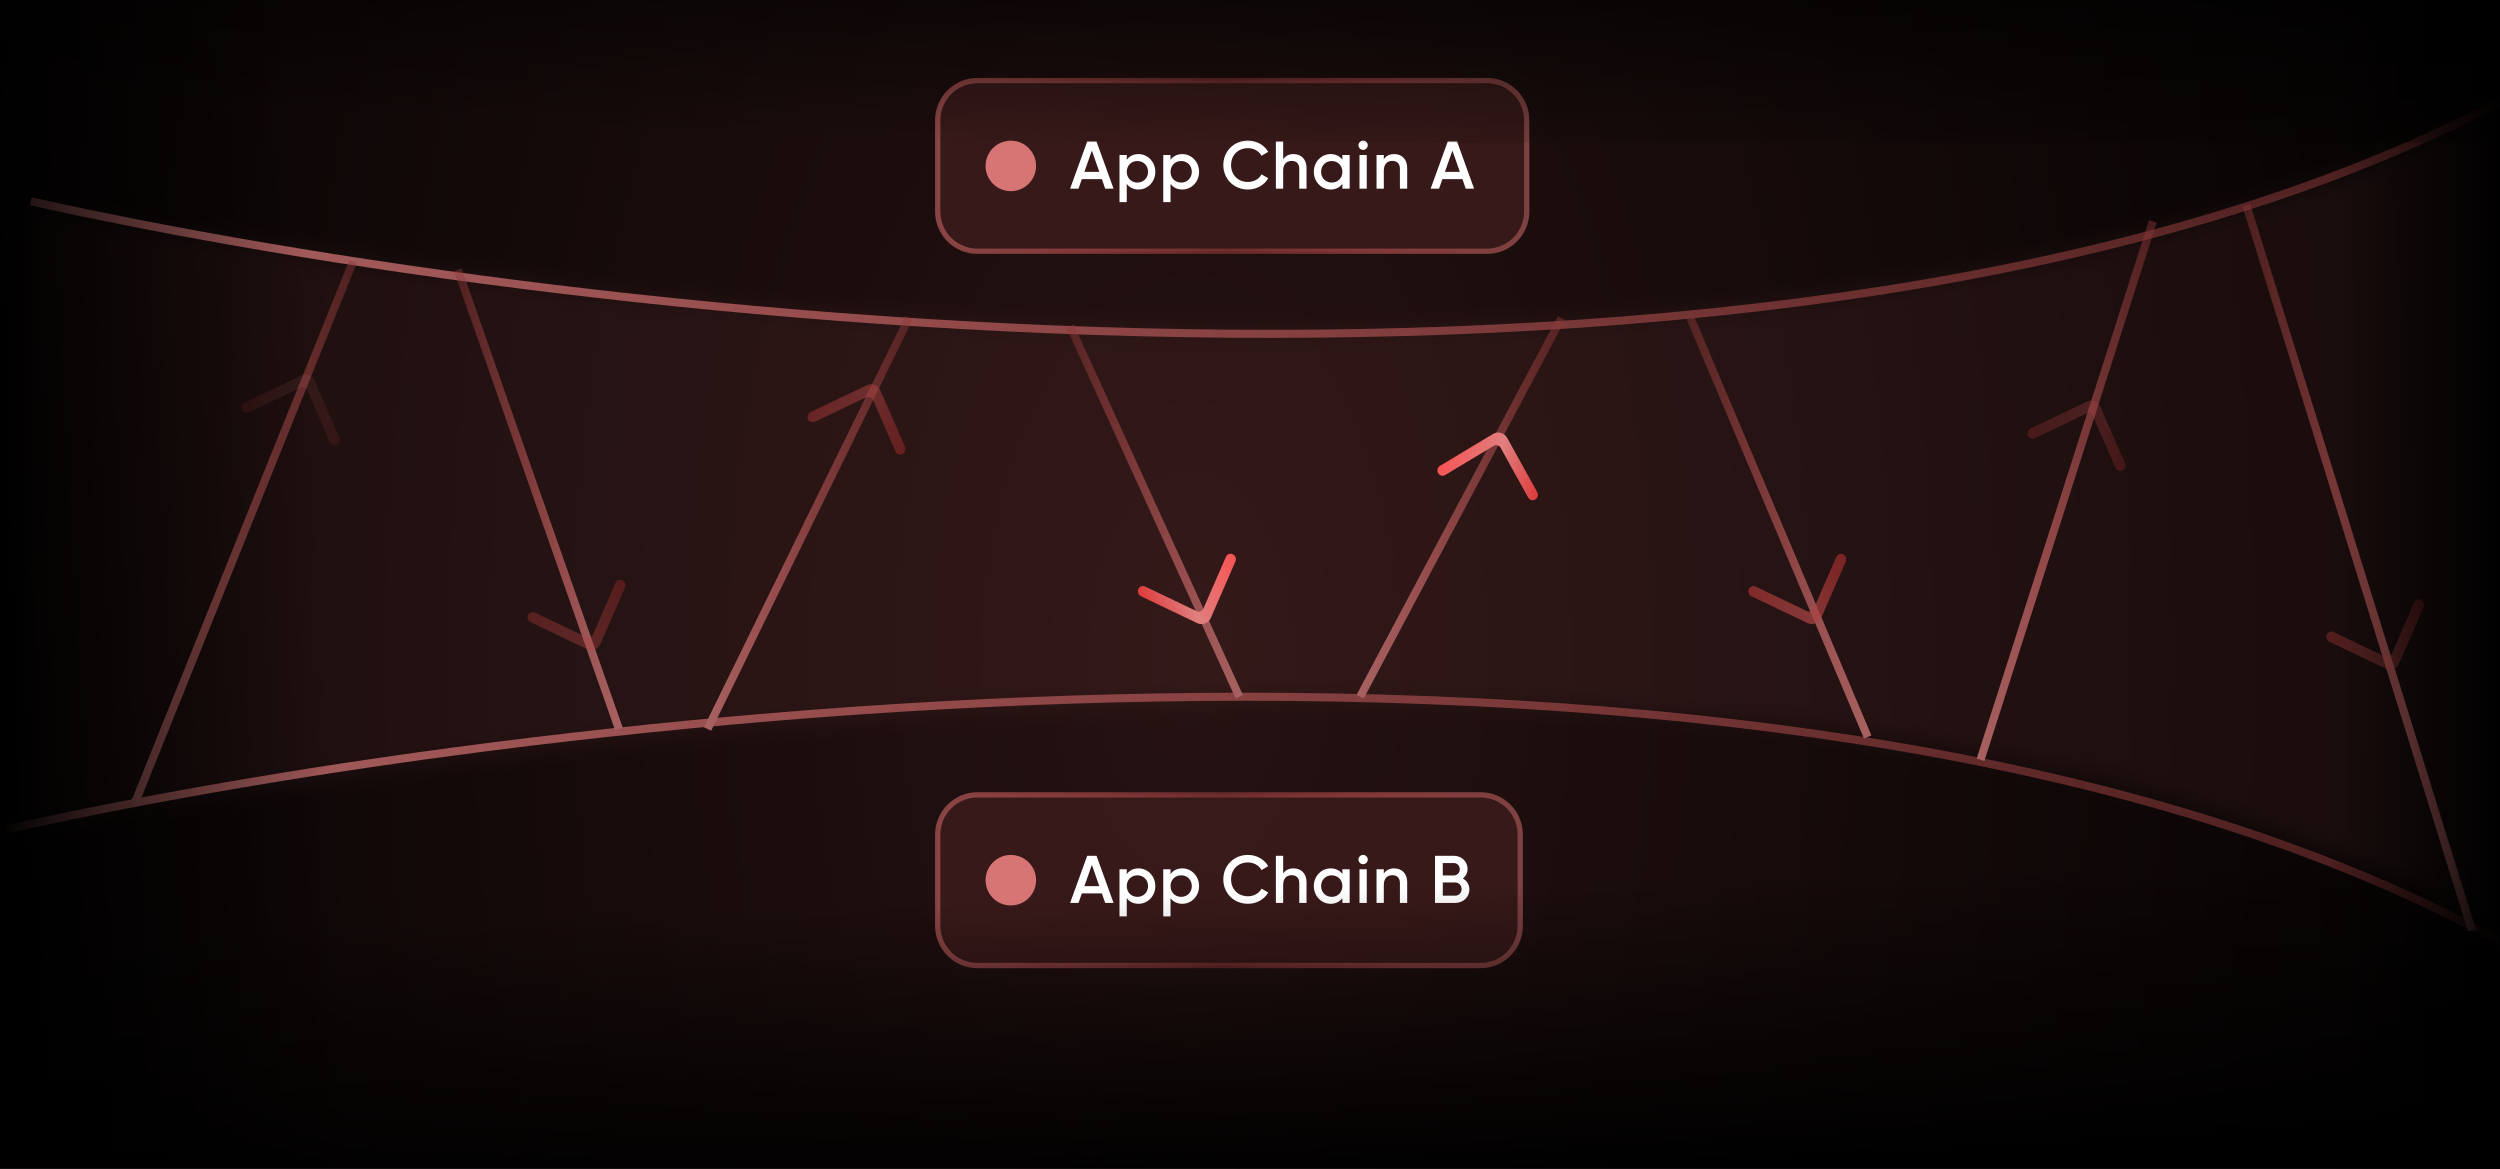
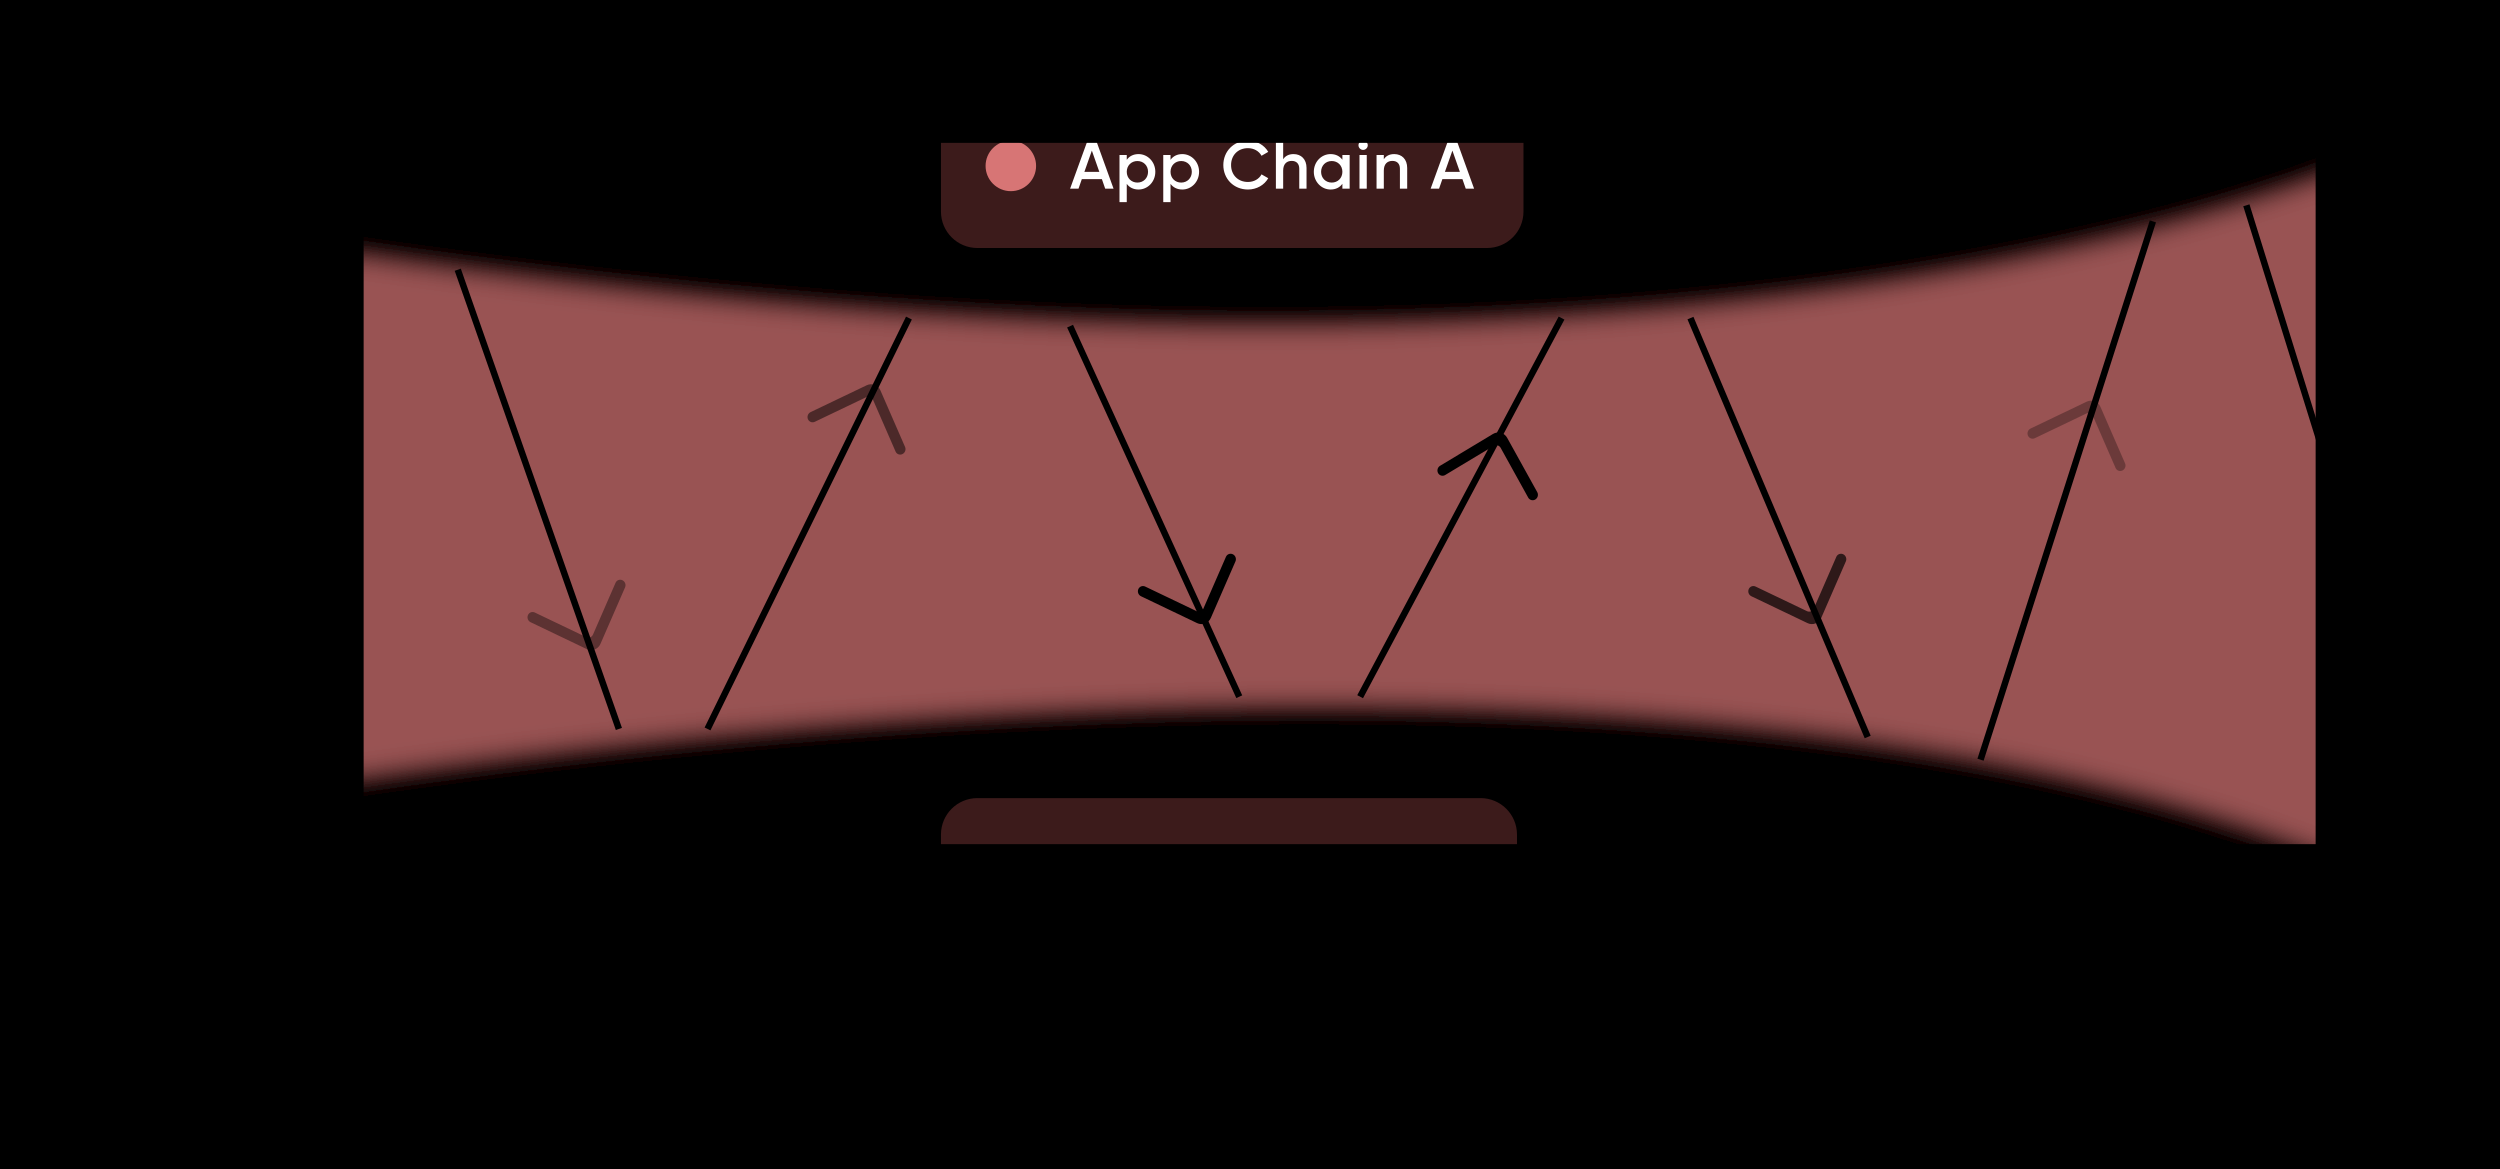
<svg xmlns="http://www.w3.org/2000/svg" width="385" height="180" viewBox="0 0 385 180" fill="none">
-   <g clip-path="url(#clip0_540_714)">
+   <g clipPath="url(#clip0_540_714)">
    <rect width="385" height="180" fill="url(#paint0_radial_540_714)" />
-     <path d="M4.735 30.991C88.899 49.809 283.779 72.556 389.986 13" stroke="url(#paint1_linear_540_714)" stroke-width="1.241" />
-     <path d="M1.013 127.718C85.177 108.9 280.057 86.153 386.264 145.709" stroke="url(#paint2_linear_540_714)" stroke-width="1.241" />
+     <path d="M4.735 30.991C88.899 49.809 283.779 72.556 389.986 13" stroke="url(#paint1_linear_540_714)" strokeWidth="1.241" />
+     <path d="M1.013 127.718C85.177 108.9 280.057 86.153 386.264 145.709" stroke="url(#paint2_linear_540_714)" strokeWidth="1.241" />
    <g filter="url(#filter0_f_540_714)">
-       <path d="M388.746 13.62V147C300.405 86.948 95.517 109.157 4.115 127.769V31.611C223.727 72.555 345.94 39.676 388.746 13.62Z" fill="#995252" fill-opacity="0.12" />
-     </g>
-     <path d="M108.958 112.259L139.977 48.981" stroke="url(#paint3_linear_540_714)" stroke-width="1.241" />
-     <path d="M209.458 107.296L240.477 48.981" stroke="url(#paint4_linear_540_714)" stroke-width="1.241" />
-     <path d="M305 117L331.543 34.093" stroke="url(#paint5_linear_540_714)" stroke-width="1.241" />
-     <path d="M287.625 113.5L260.329 48.981" stroke="url(#paint6_linear_540_714)" stroke-width="1.241" />
-     <path d="M190.847 107.296L164.791 50.222" stroke="url(#paint7_linear_540_714)" stroke-width="1.241" />
-     <path d="M95.31 112.259L70.495 41.537" stroke="url(#paint8_linear_540_714)" stroke-width="1.241" />
-     <path d="M380.68 143.278L345.94 31.611" stroke="url(#paint9_linear_540_714)" stroke-width="1.241" />
-     <path d="M20.865 123.426L54.365 40.296" stroke="url(#paint10_linear_540_714)" stroke-width="1.241" />
-     <g clip-path="url(#clip1_540_714)">
+       <path d="M388.746 13.62V147C300.405 86.948 95.517 109.157 4.115 127.769V31.611C223.727 72.555 345.94 39.676 388.746 13.62Z" fill="#995252" fillOpacity="0.12" />
+     </g>
+     <path d="M108.958 112.259L139.977 48.981" stroke="url(#paint3_linear_540_714)" strokeWidth="1.241" />
+     <path d="M209.458 107.296L240.477 48.981" stroke="url(#paint4_linear_540_714)" strokeWidth="1.241" />
+     <path d="M305 117L331.543 34.093" stroke="url(#paint5_linear_540_714)" strokeWidth="1.241" />
+     <path d="M287.625 113.5L260.329 48.981" stroke="url(#paint6_linear_540_714)" strokeWidth="1.241" />
+     <path d="M190.847 107.296L164.791 50.222" stroke="url(#paint7_linear_540_714)" strokeWidth="1.241" />
+     <path d="M95.31 112.259L70.495 41.537" stroke="url(#paint8_linear_540_714)" strokeWidth="1.241" />
+     <path d="M380.68 143.278L345.94 31.611" stroke="url(#paint9_linear_540_714)" strokeWidth="1.241" />
+     <path d="M20.865 123.426L54.365 40.296" stroke="url(#paint10_linear_540_714)" strokeWidth="1.241" />
+     <g clipPath="url(#clip1_540_714)">
      <path fill-rule="evenodd" clip-rule="evenodd" d="M189.853 85.356C190.258 85.55 190.441 86.04 190.262 86.452L186.465 95.166C186.382 95.361 186.26 95.536 186.108 95.682C185.955 95.828 185.774 95.941 185.576 96.015C185.378 96.088 185.167 96.121 184.956 96.111C184.745 96.101 184.539 96.047 184.349 95.955L175.712 91.821C175.518 91.727 175.367 91.562 175.29 91.36C175.214 91.159 175.217 90.935 175.299 90.736C175.339 90.637 175.399 90.547 175.476 90.473C175.552 90.398 175.643 90.34 175.742 90.302C175.842 90.264 175.949 90.247 176.055 90.252C176.162 90.257 176.266 90.283 176.362 90.33L184.265 94.114C184.36 94.16 184.464 94.187 184.569 94.192C184.675 94.197 184.78 94.181 184.879 94.144C184.978 94.107 185.069 94.05 185.145 93.977C185.222 93.904 185.282 93.817 185.324 93.719L188.796 85.75C188.837 85.653 188.898 85.565 188.974 85.492C189.051 85.419 189.141 85.362 189.24 85.326C189.339 85.289 189.444 85.272 189.55 85.278C189.655 85.283 189.759 85.309 189.853 85.356Z" fill="url(#paint11_linear_540_714)" />
    </g>
-     <g clip-path="url(#clip2_540_714)">
+     <g clipPath="url(#clip2_540_714)">
      <path fill-rule="evenodd" clip-rule="evenodd" d="M221.468 72.86C221.251 72.467 221.386 71.962 221.77 71.731L229.917 66.832C230.097 66.722 230.298 66.65 230.507 66.619C230.716 66.589 230.929 66.602 231.133 66.656C231.337 66.711 231.528 66.807 231.694 66.938C231.86 67.068 231.997 67.231 232.098 67.417L236.738 75.793C236.842 75.982 236.869 76.204 236.814 76.413C236.76 76.621 236.628 76.802 236.446 76.917C236.355 76.974 236.254 77.012 236.149 77.028C236.044 77.045 235.936 77.039 235.833 77.013C235.729 76.986 235.633 76.938 235.549 76.872C235.464 76.807 235.395 76.724 235.344 76.631L231.099 68.965C231.048 68.872 230.979 68.791 230.896 68.725C230.814 68.66 230.718 68.612 230.616 68.585C230.514 68.557 230.407 68.551 230.303 68.566C230.198 68.581 230.098 68.618 230.008 68.673L222.558 73.153C222.468 73.208 222.368 73.244 222.263 73.259C222.159 73.274 222.052 73.268 221.95 73.241C221.848 73.213 221.753 73.165 221.67 73.1C221.587 73.035 221.518 72.953 221.468 72.86Z" fill="url(#paint12_linear_540_714)" />
    </g>
-     <g opacity="0.5" clip-path="url(#clip3_540_714)">
+     <g opacity="0.5" clipPath="url(#clip3_540_714)">
      <path fill-rule="evenodd" clip-rule="evenodd" d="M138.974 69.93C139.378 69.736 139.561 69.246 139.382 68.835L135.585 60.12C135.502 59.926 135.381 59.75 135.228 59.604C135.075 59.459 134.894 59.345 134.696 59.272C134.498 59.198 134.287 59.165 134.076 59.175C133.865 59.186 133.659 59.239 133.469 59.331L124.832 63.465C124.638 63.559 124.487 63.724 124.411 63.926C124.334 64.128 124.337 64.351 124.419 64.55C124.459 64.649 124.519 64.739 124.596 64.813C124.672 64.888 124.763 64.946 124.862 64.984C124.962 65.022 125.069 65.039 125.175 65.034C125.282 65.03 125.386 65.003 125.482 64.956L133.386 61.172C133.481 61.126 133.584 61.099 133.689 61.094C133.795 61.089 133.9 61.105 133.999 61.142C134.099 61.179 134.189 61.236 134.265 61.309C134.342 61.382 134.403 61.469 134.444 61.567L137.916 69.536C137.957 69.633 138.018 69.721 138.094 69.794C138.171 69.867 138.261 69.924 138.36 69.96C138.459 69.997 138.564 70.014 138.67 70.008C138.775 70.003 138.879 69.977 138.974 69.93Z" fill="url(#paint13_linear_540_714)" />
    </g>
-     <g opacity="0.3" clip-path="url(#clip4_540_714)">
+     <g opacity="0.3" clipPath="url(#clip4_540_714)">
      <path fill-rule="evenodd" clip-rule="evenodd" d="M326.853 72.457C327.258 72.262 327.441 71.772 327.262 71.361L323.465 62.646C323.382 62.452 323.26 62.277 323.108 62.131C322.955 61.985 322.774 61.872 322.576 61.798C322.378 61.724 322.167 61.691 321.956 61.702C321.745 61.712 321.539 61.765 321.349 61.858L312.712 65.991C312.518 66.086 312.367 66.251 312.29 66.452C312.214 66.654 312.217 66.877 312.299 67.077C312.339 67.176 312.399 67.265 312.476 67.34C312.552 67.414 312.643 67.472 312.742 67.51C312.842 67.548 312.949 67.566 313.055 67.561C313.162 67.556 313.266 67.529 313.362 67.483L321.265 63.699C321.36 63.652 321.464 63.626 321.569 63.62C321.675 63.615 321.78 63.632 321.879 63.669C321.978 63.706 322.069 63.762 322.145 63.835C322.222 63.908 322.282 63.996 322.324 64.093L325.796 72.063C325.837 72.16 325.898 72.248 325.974 72.32C326.051 72.393 326.141 72.45 326.24 72.487C326.339 72.524 326.444 72.54 326.55 72.535C326.655 72.53 326.759 72.503 326.853 72.457Z" fill="url(#paint14_linear_540_714)" />
    </g>
-     <g opacity="0.7" clip-path="url(#clip5_540_714)">
+     <g opacity="0.7" clipPath="url(#clip5_540_714)">
      <path fill-rule="evenodd" clip-rule="evenodd" d="M283.853 85.356C284.258 85.55 284.441 86.04 284.262 86.452L280.465 95.166C280.382 95.361 280.26 95.536 280.108 95.682C279.955 95.828 279.774 95.941 279.576 96.015C279.378 96.088 279.167 96.121 278.956 96.111C278.745 96.101 278.539 96.047 278.349 95.955L269.712 91.821C269.518 91.727 269.367 91.562 269.29 91.36C269.214 91.159 269.217 90.935 269.299 90.736C269.339 90.637 269.399 90.547 269.476 90.473C269.552 90.398 269.643 90.34 269.742 90.302C269.842 90.264 269.949 90.247 270.055 90.252C270.162 90.257 270.266 90.283 270.362 90.33L278.265 94.114C278.36 94.16 278.464 94.187 278.569 94.192C278.675 94.197 278.78 94.181 278.879 94.144C278.978 94.107 279.069 94.05 279.145 93.977C279.222 93.904 279.282 93.817 279.324 93.719L282.796 85.75C282.837 85.653 282.898 85.565 282.974 85.492C283.051 85.419 283.141 85.362 283.24 85.326C283.339 85.289 283.444 85.272 283.55 85.278C283.655 85.283 283.759 85.309 283.853 85.356Z" fill="url(#paint15_linear_540_714)" />
    </g>
-     <g opacity="0.4" clip-path="url(#clip6_540_714)">
+     <g opacity="0.4" clipPath="url(#clip6_540_714)">
      <path fill-rule="evenodd" clip-rule="evenodd" d="M95.853 89.356C96.258 89.55 96.441 90.04 96.262 90.452L92.465 99.166C92.382 99.361 92.26 99.536 92.108 99.682C91.955 99.828 91.774 99.941 91.576 100.015C91.378 100.088 91.167 100.121 90.956 100.111C90.745 100.101 90.539 100.047 90.349 99.955L81.712 95.821C81.518 95.727 81.367 95.562 81.29 95.36C81.214 95.159 81.217 94.935 81.299 94.736C81.339 94.637 81.399 94.547 81.475 94.473C81.552 94.398 81.643 94.34 81.742 94.302C81.842 94.264 81.948 94.247 82.055 94.252C82.162 94.257 82.266 94.283 82.362 94.33L90.266 98.114C90.36 98.16 90.464 98.187 90.569 98.192C90.675 98.197 90.78 98.181 90.879 98.144C90.978 98.107 91.069 98.05 91.145 97.977C91.222 97.904 91.282 97.817 91.324 97.719L94.796 89.75C94.837 89.653 94.898 89.565 94.974 89.492C95.051 89.419 95.141 89.362 95.24 89.326C95.339 89.289 95.444 89.272 95.55 89.278C95.655 89.283 95.759 89.309 95.853 89.356Z" fill="url(#paint16_linear_540_714)" />
    </g>
-     <g opacity="0.4" clip-path="url(#clip7_540_714)">
+     <g opacity="0.4" clipPath="url(#clip7_540_714)">
      <path fill-rule="evenodd" clip-rule="evenodd" d="M372.853 92.356C373.258 92.55 373.441 93.04 373.262 93.452L369.465 102.166C369.382 102.361 369.26 102.536 369.108 102.682C368.955 102.828 368.774 102.941 368.576 103.015C368.378 103.088 368.167 103.121 367.956 103.111C367.745 103.101 367.539 103.047 367.349 102.955L358.712 98.821C358.518 98.727 358.367 98.562 358.29 98.36C358.214 98.159 358.217 97.935 358.299 97.736C358.339 97.637 358.399 97.547 358.476 97.473C358.552 97.398 358.643 97.34 358.742 97.302C358.842 97.264 358.949 97.247 359.055 97.252C359.162 97.257 359.266 97.283 359.362 97.33L367.265 101.114C367.36 101.16 367.464 101.187 367.569 101.192C367.675 101.197 367.78 101.181 367.879 101.144C367.978 101.107 368.069 101.05 368.145 100.977C368.222 100.904 368.282 100.817 368.324 100.719L371.796 92.75C371.837 92.653 371.898 92.565 371.974 92.492C372.051 92.419 372.141 92.362 372.24 92.326C372.339 92.289 372.444 92.272 372.55 92.278C372.655 92.283 372.759 92.309 372.853 92.356Z" fill="url(#paint17_linear_540_714)" />
    </g>
-     <rect x="144.408" y="12.408" width="90.708" height="26.285" rx="6.113" fill="#3C1B1B" fill-opacity="0.85" />
-     <rect x="144.408" y="12.408" width="90.708" height="26.285" rx="6.113" stroke="url(#paint18_linear_540_714)" stroke-width="0.815" />
+     <rect x="144.408" y="12.408" width="90.708" height="26.285" rx="6.113" fill="#3C1B1B" fillOpacity="0.85" />
+     <rect x="144.408" y="12.408" width="90.708" height="26.285" rx="6.113" stroke="url(#paint18_linear_540_714)" strokeWidth="0.815" />
    <circle cx="155.668" cy="25.551" r="3.889" fill="#D77575" />
    <path d="M170.199 29.051L169.691 27.588H166.6L166.092 29.051H164.796L167.43 21.791H168.862L171.486 29.051H170.199ZM166.995 26.468H169.297L168.146 23.191L166.995 26.468ZM175.336 23.73C176.747 23.73 177.919 24.923 177.919 26.458C177.919 28.003 176.747 29.186 175.336 29.186C174.527 29.186 173.915 28.854 173.521 28.314V31.125H172.401V23.865H173.521V24.612C173.915 24.062 174.527 23.73 175.336 23.73ZM175.16 28.117C176.094 28.117 176.799 27.422 176.799 26.458C176.799 25.493 176.094 24.798 175.16 24.798C174.227 24.798 173.521 25.493 173.521 26.458C173.521 27.422 174.227 28.117 175.16 28.117ZM182.077 23.73C183.487 23.73 184.659 24.923 184.659 26.458C184.659 28.003 183.487 29.186 182.077 29.186C181.268 29.186 180.656 28.854 180.262 28.314V31.125H179.142V23.865H180.262V24.612C180.656 24.062 181.268 23.73 182.077 23.73ZM181.901 28.117C182.834 28.117 183.539 27.422 183.539 26.458C183.539 25.493 182.834 24.798 181.901 24.798C180.967 24.798 180.262 25.493 180.262 26.458C180.262 27.422 180.967 28.117 181.901 28.117ZM192.188 29.186C189.979 29.186 188.392 27.526 188.392 25.421C188.392 23.315 189.979 21.656 192.188 21.656C193.516 21.656 194.698 22.33 195.31 23.388L194.273 23.989C193.889 23.274 193.101 22.817 192.188 22.817C190.622 22.817 189.585 23.927 189.585 25.421C189.585 26.914 190.622 28.024 192.188 28.024C193.101 28.024 193.9 27.568 194.273 26.852L195.31 27.443C194.709 28.501 193.526 29.186 192.188 29.186ZM199.214 23.73C200.376 23.73 201.206 24.518 201.206 25.867V29.051H200.086V25.981C200.086 25.192 199.629 24.778 198.924 24.778C198.188 24.778 197.607 25.213 197.607 26.271V29.051H196.487V21.791H197.607V24.529C197.949 23.989 198.509 23.73 199.214 23.73ZM206.727 23.865H207.847V29.051H206.727V28.304C206.332 28.854 205.721 29.186 204.912 29.186C203.501 29.186 202.329 27.993 202.329 26.458C202.329 24.912 203.501 23.73 204.912 23.73C205.721 23.73 206.332 24.062 206.727 24.601V23.865ZM205.088 28.117C206.021 28.117 206.727 27.422 206.727 26.458C206.727 25.493 206.021 24.798 205.088 24.798C204.154 24.798 203.449 25.493 203.449 26.458C203.449 27.422 204.154 28.117 205.088 28.117ZM209.92 23.087C209.526 23.087 209.204 22.755 209.204 22.371C209.204 21.977 209.526 21.656 209.92 21.656C210.314 21.656 210.636 21.977 210.636 22.371C210.636 22.755 210.314 23.087 209.92 23.087ZM209.36 29.051V23.865H210.48V29.051H209.36ZM214.716 23.73C215.877 23.73 216.707 24.518 216.707 25.867V29.051H215.587V25.981C215.587 25.192 215.131 24.778 214.425 24.778C213.689 24.778 213.108 25.213 213.108 26.271V29.051H211.988V23.865H213.108V24.529C213.45 23.989 214.011 23.73 214.716 23.73ZM225.723 29.051L225.215 27.588H222.124L221.616 29.051H220.32L222.954 21.791H224.385L227.009 29.051H225.723ZM222.518 26.468H224.821L223.67 23.191L222.518 26.468Z" fill="white" />
-     <rect x="144.408" y="122.408" width="89.708" height="26.285" rx="6.113" fill="#3C1B1B" fill-opacity="0.85" />
-     <rect x="144.408" y="122.408" width="89.708" height="26.285" rx="6.113" stroke="url(#paint19_linear_540_714)" stroke-width="0.815" />
+     <rect x="144.408" y="122.408" width="89.708" height="26.285" rx="6.113" fill="#3C1B1B" fillOpacity="0.85" />
+     <rect x="144.408" y="122.408" width="89.708" height="26.285" rx="6.113" stroke="url(#paint19_linear_540_714)" strokeWidth="0.815" />
    <circle cx="155.668" cy="135.551" r="3.889" fill="#D77575" />
    <path d="M170.199 139.051L169.691 137.588H166.6L166.092 139.051H164.796L167.43 131.79H168.862L171.486 139.051H170.199ZM166.995 136.468H169.297L168.146 133.191L166.995 136.468ZM175.336 133.73C176.747 133.73 177.919 134.923 177.919 136.458C177.919 138.003 176.747 139.186 175.336 139.186C174.527 139.186 173.915 138.854 173.521 138.314V141.125H172.401V133.865H173.521V134.612C173.915 134.062 174.527 133.73 175.336 133.73ZM175.16 138.117C176.094 138.117 176.799 137.422 176.799 136.458C176.799 135.493 176.094 134.798 175.16 134.798C174.227 134.798 173.521 135.493 173.521 136.458C173.521 137.422 174.227 138.117 175.16 138.117ZM182.077 133.73C183.487 133.73 184.659 134.923 184.659 136.458C184.659 138.003 183.487 139.186 182.077 139.186C181.268 139.186 180.656 138.854 180.262 138.314V141.125H179.142V133.865H180.262V134.612C180.656 134.062 181.268 133.73 182.077 133.73ZM181.901 138.117C182.834 138.117 183.539 137.422 183.539 136.458C183.539 135.493 182.834 134.798 181.901 134.798C180.967 134.798 180.262 135.493 180.262 136.458C180.262 137.422 180.967 138.117 181.901 138.117ZM192.188 139.186C189.979 139.186 188.392 137.526 188.392 135.421C188.392 133.315 189.979 131.656 192.188 131.656C193.516 131.656 194.698 132.33 195.31 133.388L194.273 133.989C193.889 133.274 193.101 132.817 192.188 132.817C190.622 132.817 189.585 133.927 189.585 135.421C189.585 136.914 190.622 138.024 192.188 138.024C193.101 138.024 193.9 137.568 194.273 136.852L195.31 137.443C194.709 138.501 193.526 139.186 192.188 139.186ZM199.214 133.73C200.376 133.73 201.206 134.518 201.206 135.867V139.051H200.086V135.981C200.086 135.192 199.629 134.778 198.924 134.778C198.188 134.778 197.607 135.213 197.607 136.271V139.051H196.487V131.79H197.607V134.529C197.949 133.989 198.509 133.73 199.214 133.73ZM206.727 133.865H207.847V139.051H206.727V138.304C206.332 138.854 205.721 139.186 204.912 139.186C203.501 139.186 202.329 137.993 202.329 136.458C202.329 134.912 203.501 133.73 204.912 133.73C205.721 133.73 206.332 134.062 206.727 134.601V133.865ZM205.088 138.117C206.021 138.117 206.727 137.422 206.727 136.458C206.727 135.493 206.021 134.798 205.088 134.798C204.154 134.798 203.449 135.493 203.449 136.458C203.449 137.422 204.154 138.117 205.088 138.117ZM209.92 133.087C209.526 133.087 209.204 132.755 209.204 132.371C209.204 131.977 209.526 131.656 209.92 131.656C210.314 131.656 210.636 131.977 210.636 132.371C210.636 132.755 210.314 133.087 209.92 133.087ZM209.36 139.051V133.865H210.48V139.051H209.36ZM214.716 133.73C215.877 133.73 216.707 134.518 216.707 135.867V139.051H215.587V135.981C215.587 135.192 215.131 134.778 214.425 134.778C213.689 134.778 213.108 135.213 213.108 136.271V139.051H211.988V133.865H213.108V134.529C213.45 133.989 214.011 133.73 214.716 133.73ZM225.267 135.286C225.879 135.607 226.283 136.199 226.283 136.976C226.283 138.18 225.309 139.051 224.105 139.051H220.994V131.79H223.877C225.049 131.79 226.003 132.641 226.003 133.803C226.003 134.435 225.723 134.954 225.267 135.286ZM223.877 132.911H222.187V134.819H223.877C224.406 134.819 224.811 134.404 224.811 133.865C224.811 133.326 224.406 132.911 223.877 132.911ZM224.105 137.931C224.665 137.931 225.091 137.485 225.091 136.914C225.091 136.344 224.665 135.898 224.105 135.898H222.187V137.931H224.105Z" fill="white" />
-     <g clip-path="url(#clip8_540_714)">
+     <g clipPath="url(#clip8_540_714)">
      <rect width="276" height="61" transform="translate(56 -97) rotate(90)" fill="url(#paint20_linear_540_714)" />
-       <g opacity="0.1" clip-path="url(#clip9_540_714)">
-         <g clip-path="url(#clip10_540_714)">
+       <g opacity="0.1" clipPath="url(#clip9_540_714)">
+         <g clipPath="url(#clip10_540_714)">
          <path fill-rule="evenodd" clip-rule="evenodd" d="M51.853 68.457C52.258 68.262 52.441 67.772 52.262 67.361L48.465 58.646C48.382 58.452 48.261 58.277 48.108 58.131C47.955 57.985 47.774 57.872 47.576 57.798C47.378 57.724 47.167 57.691 46.956 57.702C46.745 57.712 46.539 57.765 46.349 57.858L37.712 61.991C37.518 62.086 37.367 62.251 37.291 62.452C37.214 62.654 37.217 62.877 37.299 63.077C37.339 63.176 37.399 63.265 37.475 63.34C37.552 63.414 37.643 63.472 37.742 63.51C37.842 63.548 37.949 63.566 38.055 63.561C38.162 63.556 38.266 63.529 38.362 63.483L46.266 59.699C46.36 59.652 46.464 59.626 46.569 59.62C46.675 59.615 46.78 59.632 46.879 59.669C46.978 59.706 47.069 59.762 47.145 59.835C47.222 59.908 47.282 59.996 47.324 60.093L50.796 68.063C50.837 68.16 50.898 68.248 50.974 68.32C51.051 68.393 51.141 68.45 51.24 68.487C51.339 68.524 51.444 68.54 51.55 68.535C51.655 68.53 51.759 68.503 51.853 68.457Z" fill="url(#paint21_linear_540_714)" />
        </g>
      </g>
    </g>
    <rect width="419" height="52" transform="translate(-26 130)" fill="url(#paint22_linear_540_714)" />
    <rect width="386.326" height="29.717" transform="matrix(4.37114e-08 1 1 -4.37114e-08 356.608 -101.782)" fill="url(#paint23_linear_540_714)" />
    <rect width="386" height="41" transform="matrix(1 0 0 -1 0 22)" fill="url(#paint24_linear_540_714)" />
  </g>
  <defs>
-     <filter id="filter0_f_540_714" x="0.765" y="10.27" width="391.33" height="140.08" filterUnits="userSpaceOnUse" color-interpolation-filters="sRGB">
-       <feFlood flood-opacity="0" result="BackgroundImageFix" />
+     <filter id="filter0_f_540_714" x="0.765" y="10.27" width="391.33" height="140.08" filterUnits="userSpaceOnUse" colorInterpolationFilters="sRGB">
+       <feFlood floodOpacity="0" result="BackgroundImageFix" />
      <feBlend mode="normal" in="SourceGraphic" in2="BackgroundImageFix" result="shape" />
      <feGaussianBlur stdDeviation="1.675" result="effect1_foregroundBlur_540_714" />
    </filter>
    <radialGradient id="paint0_radial_540_714" cx="0" cy="0" r="1" gradientUnits="userSpaceOnUse" gradientTransform="translate(183.389 100.678) rotate(-179.374) scale(232.738 428.908)">
-       <stop stop-color="#261212" />
+       <stop stopColor="#261212" />
      <stop offset="1" />
    </radialGradient>
    <linearGradient id="paint1_linear_540_714" x1="4.735" y1="13" x2="585.313" y2="25.318" gradientUnits="userSpaceOnUse">
-       <stop stop-color="#A76161" />
-       <stop offset="0.225" stop-color="#964C4C" />
-       <stop offset="1" stop-color="#8A2828" stop-opacity="0" />
+       <stop stopColor="#A76161" />
+       <stop offset="0.225" stopColor="#964C4C" />
+       <stop offset="1" stopColor="#8A2828" stopOpacity="0" />
    </linearGradient>
    <linearGradient id="paint2_linear_540_714" x1="1.013" y1="145.709" x2="581.591" y2="133.391" gradientUnits="userSpaceOnUse">
-       <stop stop-color="#A76161" />
-       <stop offset="0.225" stop-color="#964C4C" />
-       <stop offset="1" stop-color="#8A2828" stop-opacity="0" />
+       <stop stopColor="#A76161" />
+       <stop offset="0.225" stopColor="#964C4C" />
+       <stop offset="1" stopColor="#8A2828" stopOpacity="0" />
    </linearGradient>
    <linearGradient id="paint3_linear_540_714" x1="108.958" y1="48.981" x2="155.724" y2="49.03" gradientUnits="userSpaceOnUse">
-       <stop stop-color="#A76161" />
-       <stop offset="0.225" stop-color="#964C4C" />
-       <stop offset="1" stop-color="#8A2828" stop-opacity="0" />
+       <stop stopColor="#A76161" />
+       <stop offset="0.225" stopColor="#964C4C" />
+       <stop offset="1" stopColor="#8A2828" stopOpacity="0" />
    </linearGradient>
    <linearGradient id="paint4_linear_540_714" x1="209.458" y1="48.981" x2="256.224" y2="49.034" gradientUnits="userSpaceOnUse">
-       <stop stop-color="#A76161" />
-       <stop offset="0.225" stop-color="#964C4C" />
-       <stop offset="1" stop-color="#8A2828" stop-opacity="0" />
+       <stop stopColor="#A76161" />
+       <stop offset="0.225" stopColor="#964C4C" />
+       <stop offset="1" stopColor="#8A2828" stopOpacity="0" />
    </linearGradient>
    <linearGradient id="paint5_linear_540_714" x1="290.224" y1="42.262" x2="352.535" y2="30.018" gradientUnits="userSpaceOnUse">
-       <stop stop-color="#A76161" />
-       <stop offset="0.225" stop-color="#964C4C" />
-       <stop offset="1" stop-color="#8A2828" stop-opacity="0" />
+       <stop stopColor="#A76161" />
+       <stop offset="0.225" stopColor="#964C4C" />
+       <stop offset="1" stopColor="#8A2828" stopOpacity="0" />
    </linearGradient>
    <linearGradient id="paint6_linear_540_714" x1="287.625" y1="48.981" x2="246.471" y2="49.018" gradientUnits="userSpaceOnUse">
-       <stop stop-color="#A76161" />
-       <stop offset="0.225" stop-color="#964C4C" />
-       <stop offset="1" stop-color="#8A2828" stop-opacity="0" />
+       <stop stopColor="#A76161" />
+       <stop offset="0.225" stopColor="#964C4C" />
+       <stop offset="1" stopColor="#8A2828" stopOpacity="0" />
    </linearGradient>
    <linearGradient id="paint7_linear_540_714" x1="190.847" y1="50.222" x2="151.563" y2="50.26" gradientUnits="userSpaceOnUse">
-       <stop stop-color="#A76161" />
-       <stop offset="0.225" stop-color="#964C4C" />
-       <stop offset="1" stop-color="#8A2828" stop-opacity="0" />
+       <stop stopColor="#A76161" />
+       <stop offset="0.225" stopColor="#964C4C" />
+       <stop offset="1" stopColor="#8A2828" stopOpacity="0" />
    </linearGradient>
    <linearGradient id="paint8_linear_540_714" x1="95.31" y1="41.537" x2="57.897" y2="41.565" gradientUnits="userSpaceOnUse">
-       <stop stop-color="#A76161" />
-       <stop offset="0.225" stop-color="#964C4C" />
-       <stop offset="1" stop-color="#8A2828" stop-opacity="0" />
+       <stop stopColor="#A76161" />
+       <stop offset="0.225" stopColor="#964C4C" />
+       <stop offset="1" stopColor="#8A2828" stopOpacity="0" />
    </linearGradient>
    <linearGradient id="paint9_linear_540_714" x1="380.68" y1="31.611" x2="328.302" y2="31.646" gradientUnits="userSpaceOnUse">
-       <stop stop-color="#A76161" />
-       <stop offset="0.225" stop-color="#964C4C" />
-       <stop offset="1" stop-color="#8A2828" stop-opacity="0" />
+       <stop stopColor="#A76161" />
+       <stop offset="0.225" stopColor="#964C4C" />
+       <stop offset="1" stopColor="#8A2828" stopOpacity="0" />
    </linearGradient>
    <linearGradient id="paint10_linear_540_714" x1="20.865" y1="40.296" x2="71.373" y2="40.339" gradientUnits="userSpaceOnUse">
-       <stop stop-color="#A76161" />
-       <stop offset="0.225" stop-color="#964C4C" />
-       <stop offset="1" stop-color="#8A2828" stop-opacity="0" />
+       <stop stopColor="#A76161" />
+       <stop offset="0.225" stopColor="#964C4C" />
+       <stop offset="1" stopColor="#8A2828" stopOpacity="0" />
    </linearGradient>
    <linearGradient id="paint11_linear_540_714" x1="176.534" y1="94.696" x2="191.504" y2="89.117" gradientUnits="userSpaceOnUse">
-       <stop stop-color="#DD3B3B" />
-       <stop offset="0.451" stop-color="#E07F7F" />
-       <stop offset="1" stop-color="#F85353" />
+       <stop stopColor="#DD3B3B" />
+       <stop offset="0.451" stopColor="#E07F7F" />
+       <stop offset="1" stopColor="#F85353" />
    </linearGradient>
    <linearGradient id="paint12_linear_540_714" x1="237.736" y1="72.974" x2="222.303" y2="68.839" gradientUnits="userSpaceOnUse">
-       <stop stop-color="#DD3B3B" />
-       <stop offset="0.451" stop-color="#E07F7F" />
-       <stop offset="1" stop-color="#F85353" />
+       <stop stopColor="#DD3B3B" />
+       <stop offset="0.451" stopColor="#E07F7F" />
+       <stop offset="1" stopColor="#F85353" />
    </linearGradient>
    <linearGradient id="paint13_linear_540_714" x1="125.654" y1="60.59" x2="140.625" y2="66.169" gradientUnits="userSpaceOnUse">
-       <stop stop-color="#A63434" />
-       <stop offset="0.451" stop-color="#AF4747" />
-       <stop offset="1" stop-color="#9E2A2A" />
+       <stop stopColor="#A63434" />
+       <stop offset="0.451" stopColor="#AF4747" />
+       <stop offset="1" stopColor="#9E2A2A" />
    </linearGradient>
    <linearGradient id="paint14_linear_540_714" x1="313.534" y1="63.117" x2="328.504" y2="68.696" gradientUnits="userSpaceOnUse">
-       <stop stop-color="#A63434" />
-       <stop offset="0.451" stop-color="#AF4747" />
-       <stop offset="1" stop-color="#9E2A2A" />
+       <stop stopColor="#A63434" />
+       <stop offset="0.451" stopColor="#AF4747" />
+       <stop offset="1" stopColor="#9E2A2A" />
    </linearGradient>
    <linearGradient id="paint15_linear_540_714" x1="270.534" y1="94.696" x2="285.504" y2="89.117" gradientUnits="userSpaceOnUse">
-       <stop stop-color="#A63434" />
-       <stop offset="0.451" stop-color="#AF4747" />
-       <stop offset="1" stop-color="#9E2A2A" />
+       <stop stopColor="#A63434" />
+       <stop offset="0.451" stopColor="#AF4747" />
+       <stop offset="1" stopColor="#9E2A2A" />
    </linearGradient>
    <linearGradient id="paint16_linear_540_714" x1="82.534" y1="98.696" x2="97.504" y2="93.117" gradientUnits="userSpaceOnUse">
-       <stop stop-color="#A63434" />
-       <stop offset="0.451" stop-color="#AF4747" />
-       <stop offset="1" stop-color="#9E2A2A" />
+       <stop stopColor="#A63434" />
+       <stop offset="0.451" stopColor="#AF4747" />
+       <stop offset="1" stopColor="#9E2A2A" />
    </linearGradient>
    <linearGradient id="paint17_linear_540_714" x1="359.534" y1="101.696" x2="374.504" y2="96.117" gradientUnits="userSpaceOnUse">
-       <stop stop-color="#A63434" />
-       <stop offset="0.451" stop-color="#AF4747" />
-       <stop offset="1" stop-color="#9E2A2A" />
+       <stop stopColor="#A63434" />
+       <stop offset="0.451" stopColor="#AF4747" />
+       <stop offset="1" stopColor="#9E2A2A" />
    </linearGradient>
    <linearGradient id="paint18_linear_540_714" x1="131.739" y1="22.163" x2="234.248" y2="20.464" gradientUnits="userSpaceOnUse">
-       <stop stop-color="#894B4B" />
-       <stop offset="0.556" stop-color="#CD4F4F" stop-opacity="0.38" />
-       <stop offset="1" stop-color="#7E4141" />
+       <stop stopColor="#894B4B" />
+       <stop offset="0.556" stopColor="#CD4F4F" stopOpacity="0.38" />
+       <stop offset="1" stopColor="#7E4141" />
    </linearGradient>
    <linearGradient id="paint19_linear_540_714" x1="131.873" y1="132.163" x2="233.263" y2="130.501" gradientUnits="userSpaceOnUse">
-       <stop stop-color="#894B4B" />
-       <stop offset="0.556" stop-color="#CD4F4F" stop-opacity="0.38" />
-       <stop offset="1" stop-color="#7E4141" />
+       <stop stopColor="#894B4B" />
+       <stop offset="0.556" stopColor="#CD4F4F" stopOpacity="0.38" />
+       <stop offset="1" stopColor="#7E4141" />
    </linearGradient>
    <linearGradient id="paint20_linear_540_714" x1="149.412" y1="61" x2="146.499" y2="8.499" gradientUnits="userSpaceOnUse">
      <stop />
-       <stop offset="1" stop-opacity="0" />
+       <stop offset="1" stopOpacity="0" />
    </linearGradient>
    <linearGradient id="paint21_linear_540_714" x1="38.534" y1="59.117" x2="53.504" y2="64.696" gradientUnits="userSpaceOnUse">
-       <stop stop-color="#DD3B3B" />
-       <stop offset="0.451" stop-color="#E07F7F" />
-       <stop offset="1" stop-color="#F85353" />
+       <stop stopColor="#DD3B3B" />
+       <stop offset="0.451" stopColor="#E07F7F" />
+       <stop offset="1" stopColor="#F85353" />
    </linearGradient>
    <linearGradient id="paint22_linear_540_714" x1="226.824" y1="52" x2="225.427" y2="7.151" gradientUnits="userSpaceOnUse">
      <stop />
-       <stop offset="1" stop-opacity="0" />
+       <stop offset="1" stopOpacity="0" />
    </linearGradient>
    <linearGradient id="paint23_linear_540_714" x1="209.136" y1="29.717" x2="209.08" y2="2.393" gradientUnits="userSpaceOnUse">
      <stop />
-       <stop offset="1" stop-opacity="0" />
+       <stop offset="1" stopOpacity="0" />
    </linearGradient>
    <linearGradient id="paint24_linear_540_714" x1="208.96" y1="41" x2="207.084" y2="-2.843" gradientUnits="userSpaceOnUse">
      <stop />
-       <stop offset="1" stop-opacity="0" />
+       <stop offset="1" stopOpacity="0" />
    </linearGradient>
    <clipPath id="clip0_540_714">
      <rect width="385" height="180" fill="white" />
    </clipPath>
    <clipPath id="clip1_540_714">
      <rect width="8.787" height="15.976" fill="white" transform="matrix(0.349214 0.937043 0.937043 -0.349214 175 90.5791)" />
    </clipPath>
    <clipPath id="clip2_540_714">
      <rect width="8.787" height="15.976" fill="white" transform="matrix(0.258819 -0.965926 -0.965926 -0.258819 236.598 77.2168)" />
    </clipPath>
    <clipPath id="clip3_540_714">
      <rect width="8.787" height="15.976" fill="white" transform="translate(124.12 64.707) rotate(-69.5607)" />
    </clipPath>
    <clipPath id="clip4_540_714">
      <rect width="8.787" height="15.976" fill="white" transform="translate(312 67.2334) rotate(-69.5607)" />
    </clipPath>
    <clipPath id="clip5_540_714">
      <rect width="8.787" height="15.976" fill="white" transform="matrix(0.349214 0.937043 0.937043 -0.349214 269 90.5791)" />
    </clipPath>
    <clipPath id="clip6_540_714">
      <rect width="8.787" height="15.976" fill="white" transform="matrix(0.349214 0.937043 0.937043 -0.349214 81 94.5791)" />
    </clipPath>
    <clipPath id="clip7_540_714">
      <rect width="8.787" height="15.976" fill="white" transform="matrix(0.349214 0.937043 0.937043 -0.349214 358 97.5791)" />
    </clipPath>
    <clipPath id="clip8_540_714">
      <rect width="276" height="61" fill="white" transform="translate(56 -97) rotate(90)" />
    </clipPath>
    <clipPath id="clip9_540_714">
      <rect width="21" height="21" fill="white" transform="translate(53.2847 75.7197) rotate(-165)" />
    </clipPath>
    <clipPath id="clip10_540_714">
      <rect width="8.787" height="15.976" fill="white" transform="translate(37 63.2334) rotate(-69.5607)" />
    </clipPath>
  </defs>
</svg>
